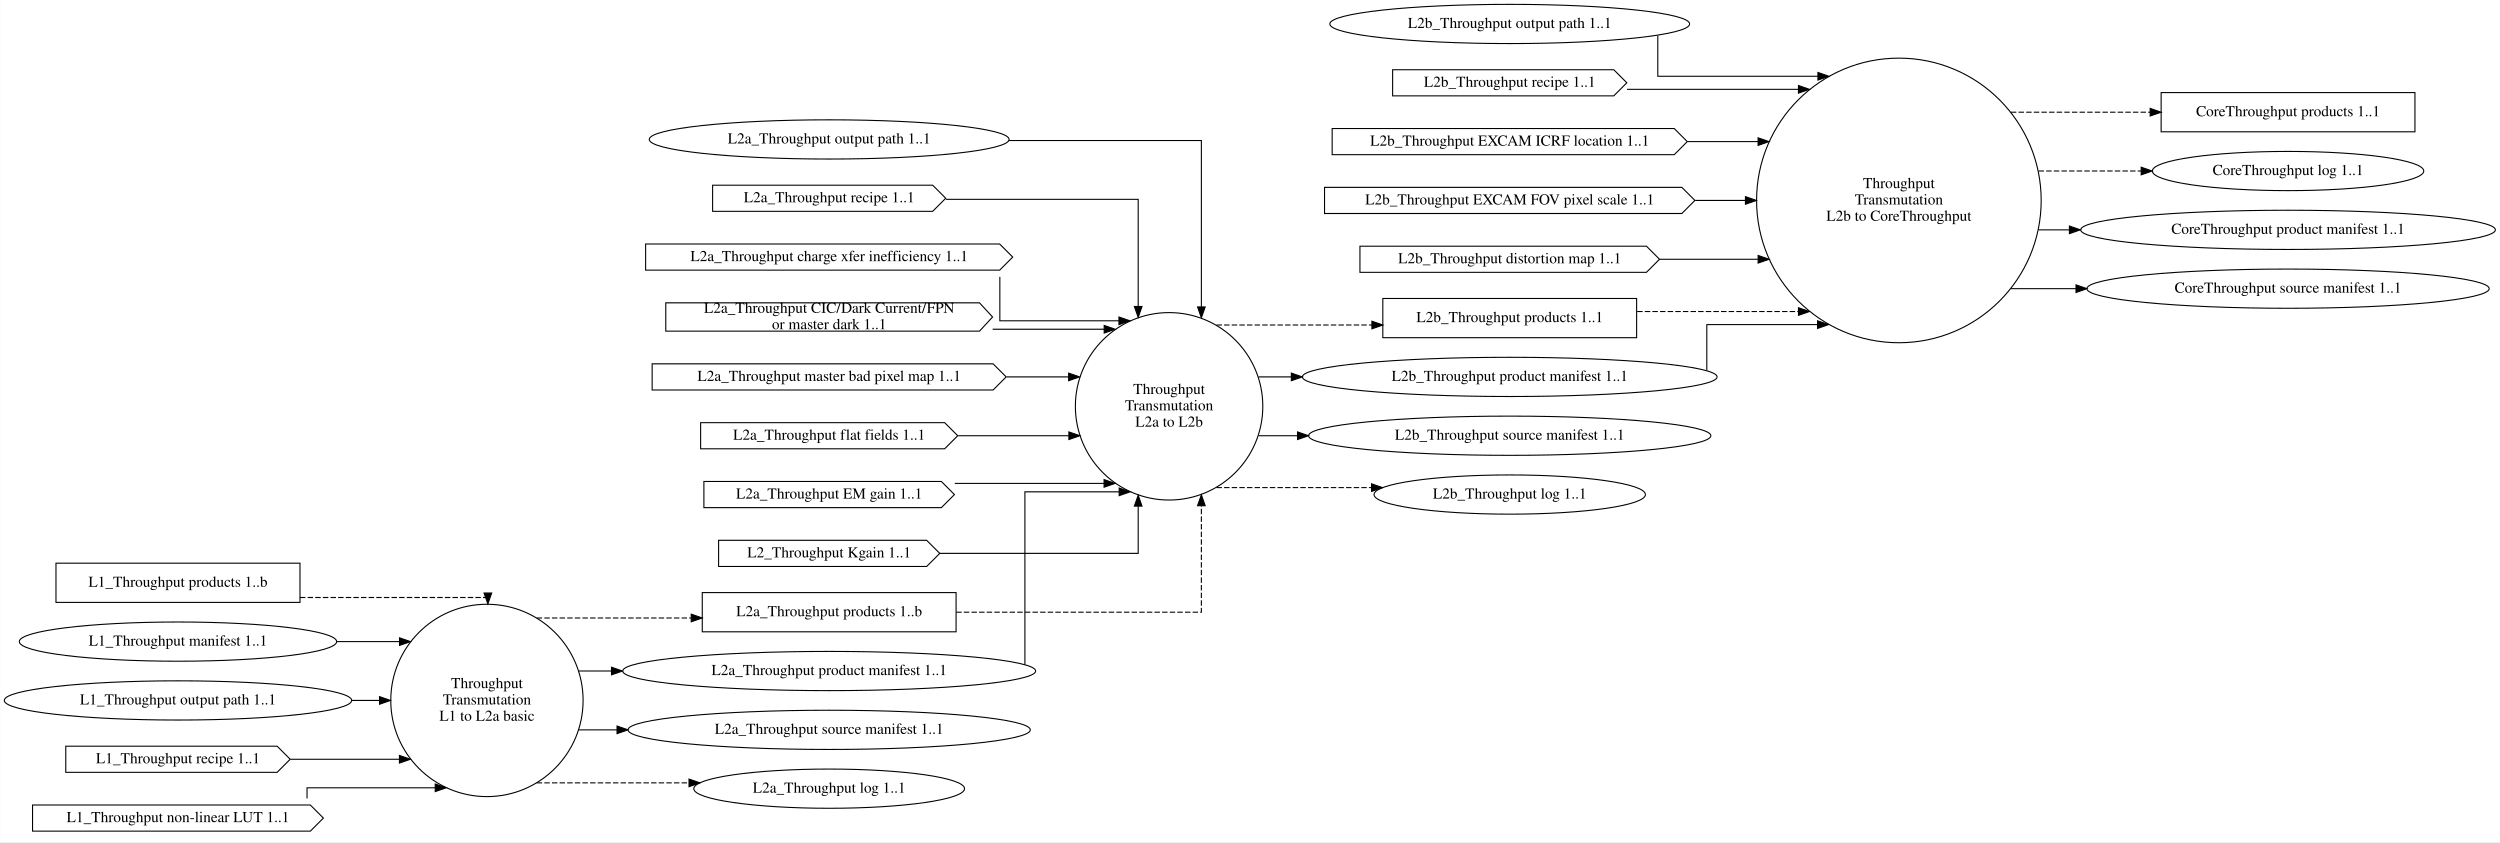
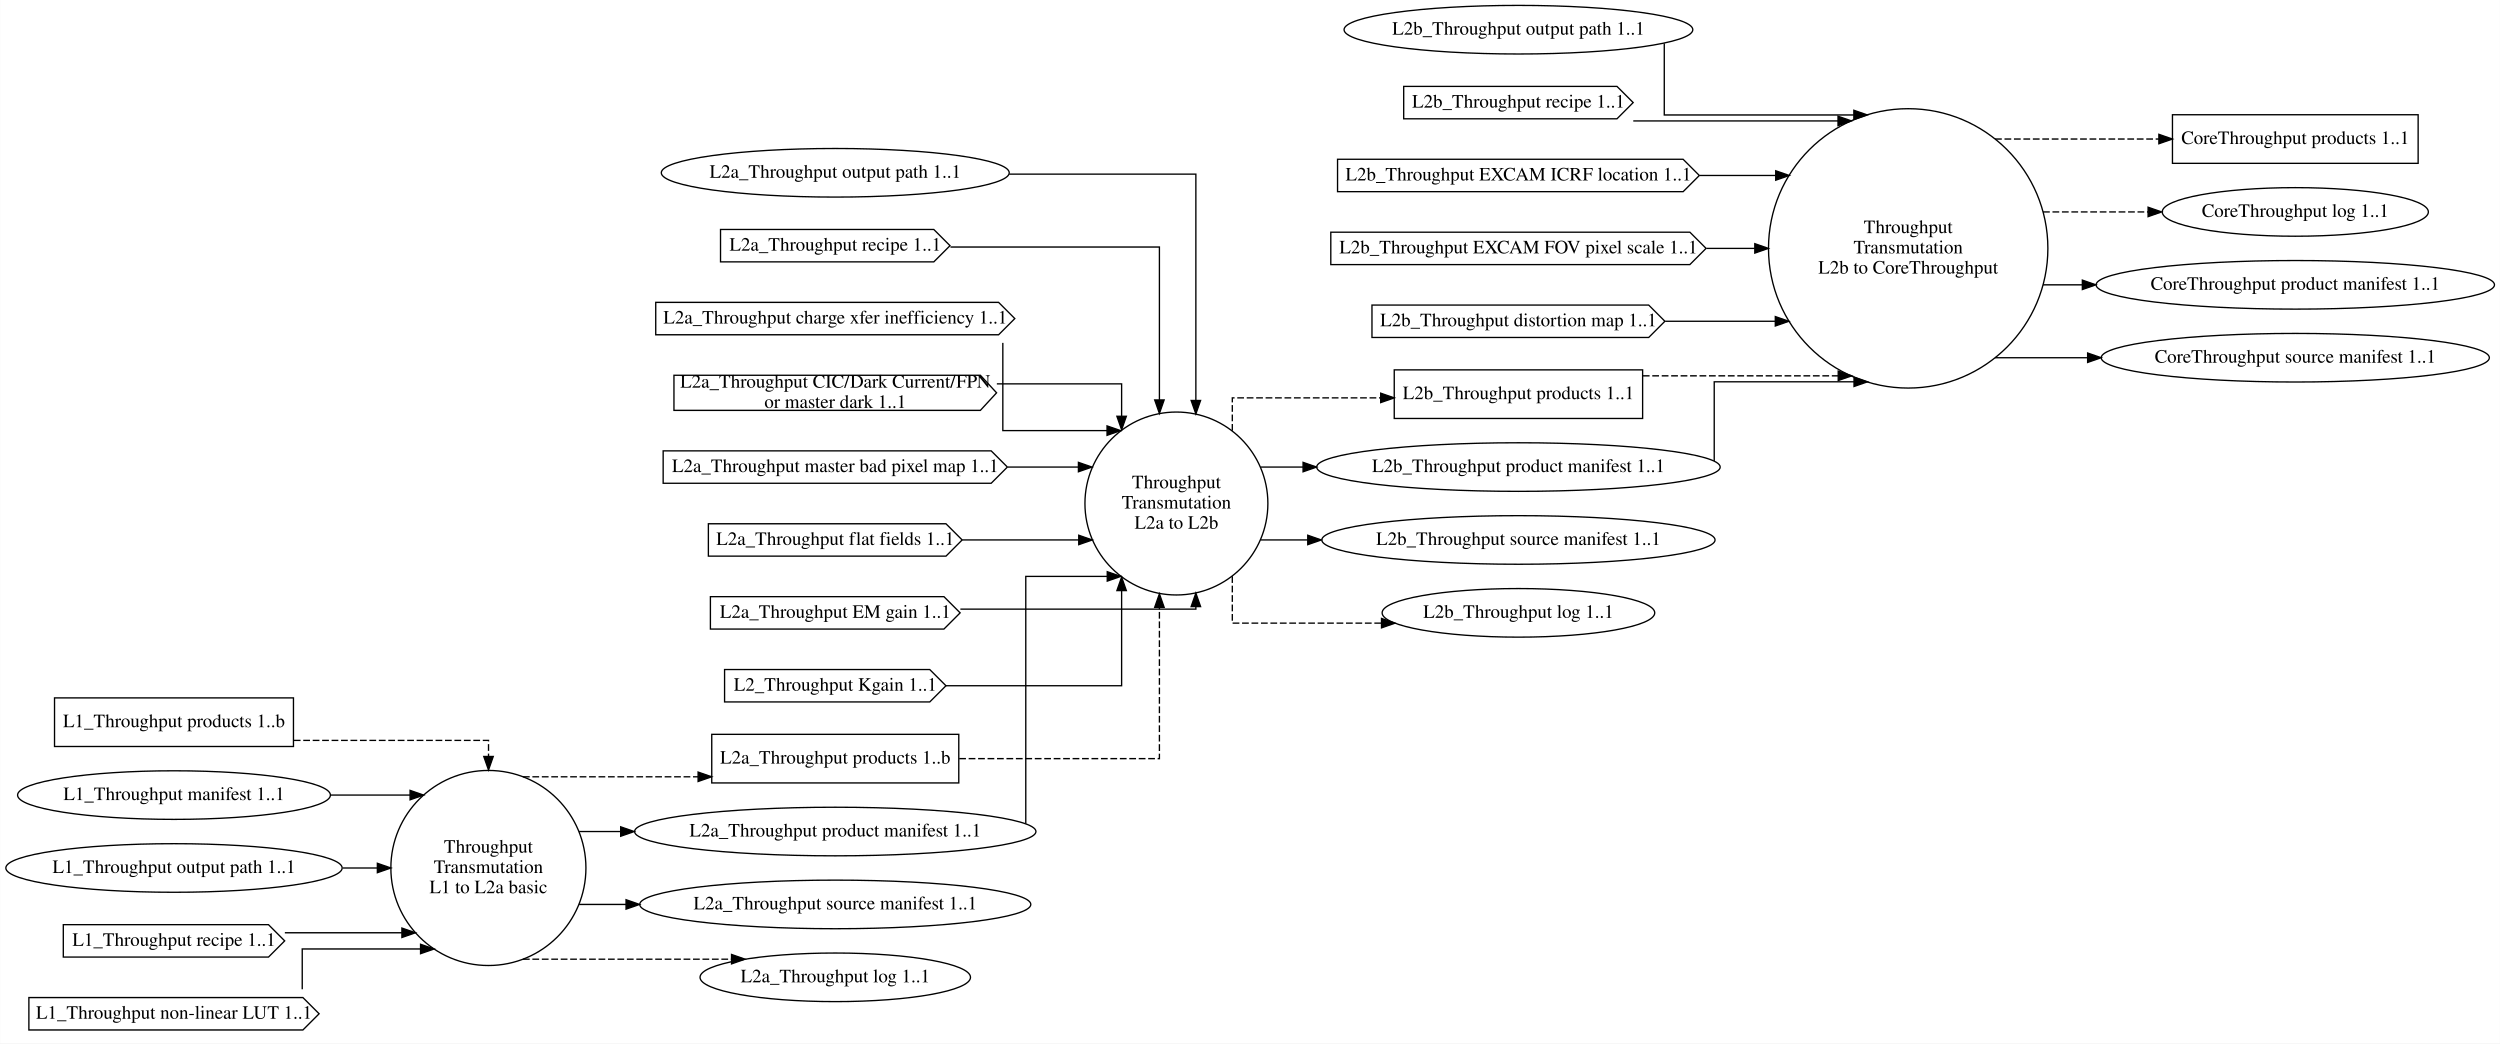
- <svg xmlns="http://www.w3.org/2000/svg" width="2295pt" height="773pt" viewBox="0.00 0.00 2294.71 773.00">
+ <svg xmlns="http://www.w3.org/2000/svg" width="1852pt" height="773pt" viewBox="0.00 0.00 1851.79 773.00">
  <g id="graph0" class="graph" transform="scale(1 1) rotate(0) translate(4 769)">
-     <polygon fill="white" stroke="transparent" points="-4,4 -4,-769 2290.71,-769 2290.71,4 -4,4" />
+     <polygon fill="white" stroke="transparent" points="-4,4 -4,-769 1847.79,-769 1847.79,4 -4,4" />
    <g id="node1" class="node">
-       <ellipse fill="none" stroke="black" cx="442.86" cy="-126" rx="88.28" ry="88.28" />
-       <text text-anchor="middle" x="442.86" y="-137.3" font-family="Times,serif" font-size="14.00">Throughput</text>
-       <text text-anchor="middle" x="442.86" y="-122.3" font-family="Times,serif" font-size="14.00">Transmutation</text>
-       <text text-anchor="middle" x="442.86" y="-107.3" font-family="Times,serif" font-size="14.00">L1 to L2a basic</text>
+       <ellipse fill="none" stroke="black" cx="357.7" cy="-126" rx="72.25" ry="72.25" />
+       <text text-anchor="middle" x="357.7" y="-137.3" font-family="Times,serif" font-size="14.00">Throughput</text>
+       <text text-anchor="middle" x="357.7" y="-122.3" font-family="Times,serif" font-size="14.00">Transmutation</text>
+       <text text-anchor="middle" x="357.7" y="-107.3" font-family="Times,serif" font-size="14.00">L1 to L2a basic</text>
    </g>
    <g id="node9" class="node">
-       <polygon fill="none" stroke="black" points="873.53,-225 640.53,-225 640.53,-189 873.53,-189 873.53,-225" />
-       <text text-anchor="middle" x="757.03" y="-203.3" font-family="Times,serif" font-size="14.00">L2a_Throughput products 1..b</text>
+       <polygon fill="none" stroke="black" points="706.16,-225 523.16,-225 523.16,-189 706.16,-189 706.16,-225" />
+       <text text-anchor="middle" x="614.66" y="-203.3" font-family="Times,serif" font-size="14.00">L2a_Throughput products 1..b</text>
    </g>
    <g id="edge6" class="edge">
-       <path fill="none" stroke="black" stroke-dasharray="5,2" d="M488.54,-201.69C488.54,-201.69 630.41,-201.69 630.41,-201.69" />
-       <polygon fill="black" stroke="black" points="630.41,-205.19 640.41,-201.69 630.41,-198.19 630.41,-205.19" />
+       <path fill="none" stroke="black" stroke-dasharray="5,2" d="M383.28,-193.56C383.28,-193.56 513.05,-193.56 513.05,-193.56" />
+       <polygon fill="black" stroke="black" points="513.05,-197.06 523.05,-193.56 513.05,-190.06 513.05,-197.06" />
    </g>
    <g id="node10" class="node">
-       <ellipse fill="none" stroke="black" cx="757.03" cy="-153" rx="189.57" ry="18" />
-       <text text-anchor="middle" x="757.03" y="-149.3" font-family="Times,serif" font-size="14.00">L2a_Throughput product manifest 1..1</text>
+       <ellipse fill="none" stroke="black" cx="614.66" cy="-153" rx="148.67" ry="18" />
+       <text text-anchor="middle" x="614.66" y="-149.3" font-family="Times,serif" font-size="14.00">L2a_Throughput product manifest 1..1</text>
    </g>
    <g id="edge7" class="edge">
-       <path fill="none" stroke="black" d="M527.05,-153C527.05,-153 557.22,-153 557.22,-153" />
-       <polygon fill="black" stroke="black" points="557.22,-156.5 567.22,-153 557.22,-149.5 557.22,-156.5" />
+       <path fill="none" stroke="black" d="M424.88,-153C424.88,-153 455.7,-153 455.7,-153" />
+       <polygon fill="black" stroke="black" points="455.7,-156.5 465.7,-153 455.7,-149.5 455.7,-156.5" />
    </g>
    <g id="node11" class="node">
-       <ellipse fill="none" stroke="black" cx="757.03" cy="-99" rx="184.67" ry="18" />
-       <text text-anchor="middle" x="757.03" y="-95.3" font-family="Times,serif" font-size="14.00">L2a_Throughput source manifest 1..1</text>
+       <ellipse fill="none" stroke="black" cx="614.66" cy="-99" rx="144.87" ry="18" />
+       <text text-anchor="middle" x="614.66" y="-95.3" font-family="Times,serif" font-size="14.00">L2a_Throughput source manifest 1..1</text>
    </g>
    <g id="edge8" class="edge">
-       <path fill="none" stroke="black" d="M527.05,-99C527.05,-99 562.3,-99 562.3,-99" />
-       <polygon fill="black" stroke="black" points="562.3,-102.5 572.3,-99 562.3,-95.5 562.3,-102.5" />
+       <path fill="none" stroke="black" d="M424.88,-99C424.88,-99 459.67,-99 459.67,-99" />
+       <polygon fill="black" stroke="black" points="459.67,-102.5 469.67,-99 459.67,-95.5 459.67,-102.5" />
    </g>
    <g id="node20" class="node">
-       <ellipse fill="none" stroke="black" cx="757.03" cy="-45" rx="124.28" ry="18" />
-       <text text-anchor="middle" x="757.03" y="-41.3" font-family="Times,serif" font-size="14.00">L2a_Throughput log 1..1</text>
+       <ellipse fill="none" stroke="black" cx="614.66" cy="-45" rx="100.18" ry="18" />
+       <text text-anchor="middle" x="614.66" y="-41.3" font-family="Times,serif" font-size="14.00">L2a_Throughput log 1..1</text>
    </g>
    <g id="edge9" class="edge">
-       <path fill="none" stroke="black" stroke-dasharray="5,2" d="M488.54,-50.31C488.54,-50.31 628.37,-50.31 628.37,-50.31" />
-       <polygon fill="black" stroke="black" points="628.37,-53.81 638.37,-50.31 628.37,-46.81 628.37,-53.81" />
+       <path fill="none" stroke="black" stroke-dasharray="5,2" d="M383.28,-58.44C383.28,-58.44 537.82,-58.44 537.82,-58.44" />
+       <polygon fill="black" stroke="black" points="537.82,-61.94 547.82,-58.44 537.82,-54.94 537.82,-61.94" />
    </g>
    <g id="node2" class="node">
-       <ellipse fill="none" stroke="black" cx="1069.08" cy="-396" rx="86.03" ry="86.03" />
-       <text text-anchor="middle" x="1069.08" y="-407.3" font-family="Times,serif" font-size="14.00">Throughput</text>
-       <text text-anchor="middle" x="1069.08" y="-392.3" font-family="Times,serif" font-size="14.00">Transmutation</text>
-       <text text-anchor="middle" x="1069.08" y="-377.3" font-family="Times,serif" font-size="14.00">L2a to L2b</text>
+       <ellipse fill="none" stroke="black" cx="867.38" cy="-396" rx="67.76" ry="67.76" />
+       <text text-anchor="middle" x="867.38" y="-407.3" font-family="Times,serif" font-size="14.00">Throughput</text>
+       <text text-anchor="middle" x="867.38" y="-392.3" font-family="Times,serif" font-size="14.00">Transmutation</text>
+       <text text-anchor="middle" x="867.38" y="-377.3" font-family="Times,serif" font-size="14.00">L2a to L2b</text>
    </g>
    <g id="node21" class="node">
-       <polygon fill="none" stroke="black" points="1498.28,-495 1265.28,-495 1265.28,-459 1498.28,-459 1498.28,-495" />
-       <text text-anchor="middle" x="1381.78" y="-473.3" font-family="Times,serif" font-size="14.00">L2b_Throughput products 1..1</text>
+       <polygon fill="none" stroke="black" points="1212.75,-495 1028.75,-495 1028.75,-459 1212.75,-459 1212.75,-495" />
+       <text text-anchor="middle" x="1120.75" y="-473.3" font-family="Times,serif" font-size="14.00">L2b_Throughput products 1..1</text>
    </g>
    <g id="edge20" class="edge">
-       <path fill="none" stroke="black" stroke-dasharray="5,2" d="M1112.56,-470.63C1112.56,-470.63 1255.27,-470.63 1255.27,-470.63" />
-       <polygon fill="black" stroke="black" points="1255.27,-474.13 1265.27,-470.63 1255.27,-467.13 1255.27,-474.13" />
+       <path fill="none" stroke="black" stroke-dasharray="5,2" d="M908.79,-449.92C908.79,-463.48 908.79,-474.25 908.79,-474.25 908.79,-474.25 1018.71,-474.25 1018.71,-474.25" />
+       <polygon fill="black" stroke="black" points="1018.71,-477.75 1028.71,-474.25 1018.71,-470.75 1018.71,-477.75" />
    </g>
    <g id="node22" class="node">
-       <ellipse fill="none" stroke="black" cx="1381.78" cy="-423" rx="190.37" ry="18" />
-       <text text-anchor="middle" x="1381.78" y="-419.3" font-family="Times,serif" font-size="14.00">L2b_Throughput product manifest 1..1</text>
+       <ellipse fill="none" stroke="black" cx="1120.75" cy="-423" rx="149.47" ry="18" />
+       <text text-anchor="middle" x="1120.75" y="-419.3" font-family="Times,serif" font-size="14.00">L2b_Throughput product manifest 1..1</text>
    </g>
    <g id="edge22" class="edge">
-       <path fill="none" stroke="black" d="M1151.24,-423C1151.24,-423 1181.31,-423 1181.31,-423" />
-       <polygon fill="black" stroke="black" points="1181.31,-426.5 1191.31,-423 1181.31,-419.5 1181.31,-426.5" />
+       <path fill="none" stroke="black" d="M929.69,-423C929.69,-423 961.21,-423 961.21,-423" />
+       <polygon fill="black" stroke="black" points="961.21,-426.5 971.21,-423 961.21,-419.5 961.21,-426.5" />
    </g>
    <g id="node23" class="node">
-       <ellipse fill="none" stroke="black" cx="1381.78" cy="-369" rx="184.67" ry="18" />
-       <text text-anchor="middle" x="1381.78" y="-365.3" font-family="Times,serif" font-size="14.00">L2b_Throughput source manifest 1..1</text>
+       <ellipse fill="none" stroke="black" cx="1120.75" cy="-369" rx="145.67" ry="18" />
+       <text text-anchor="middle" x="1120.75" y="-365.3" font-family="Times,serif" font-size="14.00">L2b_Throughput source manifest 1..1</text>
    </g>
    <g id="edge23" class="edge">
-       <path fill="none" stroke="black" d="M1151.24,-369C1151.24,-369 1186.98,-369 1186.98,-369" />
-       <polygon fill="black" stroke="black" points="1186.98,-372.5 1196.98,-369 1186.98,-365.5 1186.98,-372.5" />
+       <path fill="none" stroke="black" d="M929.69,-369C929.69,-369 964.68,-369 964.68,-369" />
+       <polygon fill="black" stroke="black" points="964.68,-372.5 974.68,-369 964.68,-365.5 964.68,-372.5" />
    </g>
    <g id="node29" class="node">
-       <ellipse fill="none" stroke="black" cx="1381.78" cy="-315" rx="124.58" ry="18" />
-       <text text-anchor="middle" x="1381.78" y="-311.3" font-family="Times,serif" font-size="14.00">L2b_Throughput log 1..1</text>
+       <ellipse fill="none" stroke="black" cx="1120.75" cy="-315" rx="100.98" ry="18" />
+       <text text-anchor="middle" x="1120.75" y="-311.3" font-family="Times,serif" font-size="14.00">L2b_Throughput log 1..1</text>
    </g>
    <g id="edge21" class="edge">
-       <path fill="none" stroke="black" stroke-dasharray="5,2" d="M1112.56,-321.37C1112.56,-321.37 1254.93,-321.37 1254.93,-321.37" />
-       <polygon fill="black" stroke="black" points="1254.93,-324.87 1264.93,-321.37 1254.93,-317.87 1254.93,-324.87" />
+       <path fill="none" stroke="black" stroke-dasharray="5,2" d="M908.79,-342.15C908.79,-323.59 908.79,-307.37 908.79,-307.37 908.79,-307.37 1019.32,-307.37 1019.32,-307.37" />
+       <polygon fill="black" stroke="black" points="1019.32,-310.87 1029.32,-307.37 1019.32,-303.87 1019.32,-310.87" />
    </g>
    <g id="node3" class="node">
-       <ellipse fill="none" stroke="black" cx="1739.03" cy="-585" rx="130.63" ry="130.63" />
-       <text text-anchor="middle" x="1739.03" y="-596.3" font-family="Times,serif" font-size="14.00">Throughput</text>
-       <text text-anchor="middle" x="1739.03" y="-581.3" font-family="Times,serif" font-size="14.00">Transmutation</text>
-       <text text-anchor="middle" x="1739.03" y="-566.3" font-family="Times,serif" font-size="14.00">L2b to CoreThroughput</text>
+       <ellipse fill="none" stroke="black" cx="1409.48" cy="-585" rx="103.48" ry="103.48" />
+       <text text-anchor="middle" x="1409.48" y="-596.3" font-family="Times,serif" font-size="14.00">Throughput</text>
+       <text text-anchor="middle" x="1409.48" y="-581.3" font-family="Times,serif" font-size="14.00">Transmutation</text>
+       <text text-anchor="middle" x="1409.48" y="-566.3" font-family="Times,serif" font-size="14.00">L2b to CoreThroughput</text>
    </g>
    <g id="node30" class="node">
-       <polygon fill="none" stroke="black" points="2212.78,-684 1979.78,-684 1979.78,-648 2212.78,-648 2212.78,-684" />
-       <text text-anchor="middle" x="2096.28" y="-662.3" font-family="Times,serif" font-size="14.00">CoreThroughput products 1..1</text>
+       <polygon fill="none" stroke="black" points="1787.25,-684 1605.25,-684 1605.25,-648 1787.25,-648 1787.25,-684" />
+       <text text-anchor="middle" x="1696.25" y="-662.3" font-family="Times,serif" font-size="14.00">CoreThroughput products 1..1</text>
    </g>
    <g id="edge31" class="edge">
-       <path fill="none" stroke="black" stroke-dasharray="5,2" d="M1841.88,-666C1841.88,-666 1969.71,-666 1969.71,-666" />
-       <polygon fill="black" stroke="black" points="1969.71,-669.5 1979.71,-666 1969.71,-662.5 1969.71,-669.5" />
+       <path fill="none" stroke="black" stroke-dasharray="5,2" d="M1473.83,-666C1473.83,-666 1595.19,-666 1595.19,-666" />
+       <polygon fill="black" stroke="black" points="1595.19,-669.5 1605.19,-666 1595.19,-662.5 1595.19,-669.5" />
    </g>
    <g id="node31" class="node">
-       <ellipse fill="none" stroke="black" cx="2096.28" cy="-612" rx="124.58" ry="18" />
-       <text text-anchor="middle" x="2096.28" y="-608.3" font-family="Times,serif" font-size="14.00">CoreThroughput log 1..1</text>
+       <ellipse fill="none" stroke="black" cx="1696.25" cy="-612" rx="98.58" ry="18" />
+       <text text-anchor="middle" x="1696.25" y="-608.3" font-family="Times,serif" font-size="14.00">CoreThroughput log 1..1</text>
    </g>
    <g id="edge32" class="edge">
-       <path fill="none" stroke="black" stroke-dasharray="5,2" d="M1867.25,-612C1867.25,-612 1961.47,-612 1961.47,-612" />
-       <polygon fill="black" stroke="black" points="1961.47,-615.5 1971.47,-612 1961.47,-608.5 1961.47,-615.5" />
+       <path fill="none" stroke="black" stroke-dasharray="5,2" d="M1509.37,-612C1509.37,-612 1587.2,-612 1587.2,-612" />
+       <polygon fill="black" stroke="black" points="1587.2,-615.5 1597.2,-612 1587.2,-608.5 1587.2,-615.5" />
    </g>
    <g id="node32" class="node">
-       <ellipse fill="none" stroke="black" cx="2096.28" cy="-558" rx="190.37" ry="18" />
-       <text text-anchor="middle" x="2096.28" y="-554.3" font-family="Times,serif" font-size="14.00">CoreThroughput product manifest 1..1</text>
+       <ellipse fill="none" stroke="black" cx="1696.25" cy="-558" rx="147.57" ry="18" />
+       <text text-anchor="middle" x="1696.25" y="-554.3" font-family="Times,serif" font-size="14.00">CoreThroughput product manifest 1..1</text>
    </g>
    <g id="edge33" class="edge">
-       <path fill="none" stroke="black" d="M1867.25,-558C1867.25,-558 1895.57,-558 1895.57,-558" />
-       <polygon fill="black" stroke="black" points="1895.57,-561.5 1905.57,-558 1895.57,-554.5 1895.57,-561.5" />
+       <path fill="none" stroke="black" d="M1509.37,-558C1509.37,-558 1538.5,-558 1538.5,-558" />
+       <polygon fill="black" stroke="black" points="1538.5,-561.5 1548.5,-558 1538.5,-554.5 1538.5,-561.5" />
    </g>
    <g id="node33" class="node">
-       <ellipse fill="none" stroke="black" cx="2096.28" cy="-504" rx="184.67" ry="18" />
-       <text text-anchor="middle" x="2096.28" y="-500.3" font-family="Times,serif" font-size="14.00">CoreThroughput source manifest 1..1</text>
+       <ellipse fill="none" stroke="black" cx="1696.25" cy="-504" rx="143.77" ry="18" />
+       <text text-anchor="middle" x="1696.25" y="-500.3" font-family="Times,serif" font-size="14.00">CoreThroughput source manifest 1..1</text>
    </g>
    <g id="edge34" class="edge">
-       <path fill="none" stroke="black" d="M1841.88,-504C1841.88,-504 1901.63,-504 1901.63,-504" />
-       <polygon fill="black" stroke="black" points="1901.63,-507.5 1911.63,-504 1901.63,-500.5 1901.63,-507.5" />
+       <path fill="none" stroke="black" d="M1473.83,-504C1473.83,-504 1542.41,-504 1542.41,-504" />
+       <polygon fill="black" stroke="black" points="1542.41,-507.5 1552.41,-504 1542.41,-500.5 1542.41,-507.5" />
    </g>
    <g id="node4" class="node">
-       <polygon fill="none" stroke="black" points="271.24,-252 47.24,-252 47.24,-216 271.24,-216 271.24,-252" />
-       <text text-anchor="middle" x="159.24" y="-230.3" font-family="Times,serif" font-size="14.00">L1_Throughput products 1..b</text>
+       <polygon fill="none" stroke="black" points="213.29,-252 36.29,-252 36.29,-216 213.29,-216 213.29,-252" />
+       <text text-anchor="middle" x="124.79" y="-230.3" font-family="Times,serif" font-size="14.00">L1_Throughput products 1..b</text>
    </g>
    <g id="edge1" class="edge">
-       <path fill="none" stroke="black" stroke-dasharray="5,2" d="M271.26,-220.5C350.87,-220.5 443.71,-220.5 443.71,-220.5 443.71,-220.5 443.71,-219.91 443.71,-219.91" />
-       <polygon fill="black" stroke="black" points="447.21,-224.59 443.71,-214.59 440.21,-224.59 447.21,-224.59" />
+       <path fill="none" stroke="black" stroke-dasharray="5,2" d="M213.54,-220.5C279.39,-220.5 357.79,-220.5 357.79,-220.5 357.79,-220.5 357.79,-208.58 357.79,-208.58" />
+       <polygon fill="black" stroke="black" points="361.29,-208.58 357.79,-198.58 354.29,-208.58 361.29,-208.58" />
    </g>
    <g id="node5" class="node">
-       <ellipse fill="none" stroke="black" cx="159.24" cy="-180" rx="145.67" ry="18" />
-       <text text-anchor="middle" x="159.24" y="-176.3" font-family="Times,serif" font-size="14.00">L1_Throughput manifest 1..1</text>
+       <ellipse fill="none" stroke="black" cx="124.79" cy="-180" rx="115.88" ry="18" />
+       <text text-anchor="middle" x="124.79" y="-176.3" font-family="Times,serif" font-size="14.00">L1_Throughput manifest 1..1</text>
    </g>
    <g id="edge2" class="edge">
-       <path fill="none" stroke="black" d="M305.2,-180C305.2,-180 362.61,-180 362.61,-180" />
-       <polygon fill="black" stroke="black" points="362.61,-183.5 372.61,-180 362.61,-176.5 362.61,-183.5" />
+       <path fill="none" stroke="black" d="M240.56,-180C240.56,-180 299.68,-180 299.68,-180" />
+       <polygon fill="black" stroke="black" points="299.68,-183.5 309.68,-180 299.68,-176.5 299.68,-183.5" />
    </g>
    <g id="node6" class="node">
-       <ellipse fill="none" stroke="black" cx="159.24" cy="-126" rx="159.47" ry="18" />
-       <text text-anchor="middle" x="159.24" y="-122.3" font-family="Times,serif" font-size="14.00">L1_Throughput output path 1..1</text>
+       <ellipse fill="none" stroke="black" cx="124.79" cy="-126" rx="124.58" ry="18" />
+       <text text-anchor="middle" x="124.79" y="-122.3" font-family="Times,serif" font-size="14.00">L1_Throughput output path 1..1</text>
    </g>
    <g id="edge3" class="edge">
-       <path fill="none" stroke="black" d="M318.87,-126C318.87,-126 344.26,-126 344.26,-126" />
-       <polygon fill="black" stroke="black" points="344.26,-129.5 354.26,-126 344.26,-122.5 344.26,-129.5" />
+       <path fill="none" stroke="black" d="M249.77,-126C249.77,-126 275.44,-126 275.44,-126" />
+       <polygon fill="black" stroke="black" points="275.44,-129.5 285.44,-126 275.44,-122.5 275.44,-129.5" />
    </g>
    <g id="node7" class="node">
-       <polygon fill="none" stroke="black" points="250.24,-84 56.24,-84 56.24,-60 250.24,-60 262.24,-72 250.24,-84" />
-       <text text-anchor="middle" x="159.24" y="-68.3" font-family="Times,serif" font-size="14.00">L1_Throughput recipe 1..1</text>
+       <polygon fill="none" stroke="black" points="194.79,-84 42.79,-84 42.79,-60 194.79,-60 206.79,-72 194.79,-84" />
+       <text text-anchor="middle" x="124.79" y="-68.3" font-family="Times,serif" font-size="14.00">L1_Throughput recipe 1..1</text>
    </g>
    <g id="edge4" class="edge">
-       <path fill="none" stroke="black" d="M262.43,-72C262.43,-72 362.54,-72 362.54,-72" />
-       <polygon fill="black" stroke="black" points="362.54,-75.5 372.54,-72 362.54,-68.5 362.54,-75.5" />
+       <path fill="none" stroke="black" d="M206.91,-78C206.91,-78 293.63,-78 293.63,-78" />
+       <polygon fill="black" stroke="black" points="293.63,-81.5 303.63,-78 293.63,-74.5 293.63,-81.5" />
    </g>
    <g id="node8" class="node">
-       <polygon fill="none" stroke="black" points="280.74,-30 25.74,-30 25.74,-6 280.74,-6 292.74,-18 280.74,-30" />
-       <text text-anchor="middle" x="159.24" y="-14.3" font-family="Times,serif" font-size="14.00">L1_Throughput non-linear LUT 1..1</text>
+       <polygon fill="none" stroke="black" points="220.29,-30 17.29,-30 17.29,-6 220.29,-6 232.29,-18 220.29,-30" />
+       <text text-anchor="middle" x="124.79" y="-14.3" font-family="Times,serif" font-size="14.00">L1_Throughput non-linear LUT 1..1</text>
    </g>
    <g id="edge5" class="edge">
-       <path fill="none" stroke="black" d="M277.71,-36.08C277.71,-41.39 277.71,-45.81 277.71,-45.81 277.71,-45.81 395.39,-45.81 395.39,-45.81" />
-       <polygon fill="black" stroke="black" points="395.39,-49.31 405.39,-45.81 395.39,-42.31 395.39,-49.31" />
+       <path fill="none" stroke="black" d="M219.79,-36.15C219.79,-49.74 219.79,-66 219.79,-66 219.79,-66 307.44,-66 307.44,-66" />
+       <polygon fill="black" stroke="black" points="307.44,-69.5 317.44,-66 307.44,-62.5 307.44,-69.5" />
    </g>
    <g id="edge10" class="edge">
-       <path fill="none" stroke="black" stroke-dasharray="5,2" d="M873.66,-207C972.64,-207 1098.71,-207 1098.71,-207 1098.71,-207 1098.71,-304.75 1098.71,-304.75" />
-       <polygon fill="black" stroke="black" points="1095.21,-304.75 1098.71,-314.75 1102.21,-304.75 1095.21,-304.75" />
+       <path fill="none" stroke="black" stroke-dasharray="5,2" d="M706.47,-207C774.26,-207 854.79,-207 854.79,-207 854.79,-207 854.79,-319.1 854.79,-319.1" />
+       <polygon fill="black" stroke="black" points="851.29,-319.1 854.79,-329.1 858.29,-319.1 851.29,-319.1" />
    </g>
    <g id="edge19" class="edge">
-       <path fill="none" stroke="black" d="M936.71,-158.85C936.71,-188.16 936.71,-317.49 936.71,-317.49 936.71,-317.49 1023.26,-317.49 1023.26,-317.49" />
-       <polygon fill="black" stroke="black" points="1023.26,-320.99 1033.26,-317.49 1023.26,-313.99 1023.26,-320.99" />
+       <path fill="none" stroke="black" d="M755.79,-158.86C755.79,-190.76 755.79,-342 755.79,-342 755.79,-342 816.15,-342 816.15,-342" />
+       <polygon fill="black" stroke="black" points="816.15,-345.5 826.15,-342 816.15,-338.5 816.15,-345.5" />
    </g>
    <g id="node12" class="node">
-       <ellipse fill="none" stroke="black" cx="757.03" cy="-641" rx="165.17" ry="18" />
-       <text text-anchor="middle" x="757.03" y="-637.3" font-family="Times,serif" font-size="14.00">L2a_Throughput output path 1..1</text>
+       <ellipse fill="none" stroke="black" cx="614.66" cy="-641" rx="128.88" ry="18" />
+       <text text-anchor="middle" x="614.66" y="-637.3" font-family="Times,serif" font-size="14.00">L2a_Throughput output path 1..1</text>
    </g>
    <g id="edge12" class="edge">
-       <path fill="none" stroke="black" d="M921.87,-640C1009.24,-640 1098.71,-640 1098.71,-640 1098.71,-640 1098.71,-487.25 1098.71,-487.25" />
-       <polygon fill="black" stroke="black" points="1102.21,-487.25 1098.71,-477.25 1095.21,-487.25 1102.21,-487.25" />
+       <path fill="none" stroke="black" d="M743.53,-640C811.84,-640 881.79,-640 881.79,-640 881.79,-640 881.79,-472.35 881.79,-472.35" />
+       <polygon fill="black" stroke="black" points="885.29,-472.35 881.79,-462.35 878.29,-472.35 885.29,-472.35" />
    </g>
    <g id="node13" class="node">
-       <polygon fill="none" stroke="black" points="852.03,-599 650.03,-599 650.03,-575 852.03,-575 864.03,-587 852.03,-599" />
-       <text text-anchor="middle" x="757.03" y="-583.3" font-family="Times,serif" font-size="14.00">L2a_Throughput recipe 1..1</text>
+       <polygon fill="none" stroke="black" points="687.66,-599 529.66,-599 529.66,-575 687.66,-575 699.66,-587 687.66,-599" />
+       <text text-anchor="middle" x="614.66" y="-583.3" font-family="Times,serif" font-size="14.00">L2a_Throughput recipe 1..1</text>
    </g>
    <g id="edge13" class="edge">
-       <path fill="none" stroke="black" d="M864.28,-586C944.61,-586 1040.71,-586 1040.71,-586 1040.71,-586 1040.71,-487.68 1040.71,-487.68" />
-       <polygon fill="black" stroke="black" points="1044.21,-487.68 1040.71,-477.68 1037.21,-487.68 1044.21,-487.68" />
+       <path fill="none" stroke="black" d="M700,-586C769.02,-586 854.79,-586 854.79,-586 854.79,-586 854.79,-472.72 854.79,-472.72" />
+       <polygon fill="black" stroke="black" points="858.29,-472.72 854.79,-462.72 851.29,-472.72 858.29,-472.72" />
    </g>
    <g id="node14" class="node">
-       <polygon fill="none" stroke="black" points="913.53,-545 588.53,-545 588.53,-521 913.53,-521 925.53,-533 913.53,-545" />
-       <text text-anchor="middle" x="757.03" y="-529.3" font-family="Times,serif" font-size="14.00">L2a_Throughput charge xfer inefficiency 1..1</text>
+       <polygon fill="none" stroke="black" points="735.66,-545 481.66,-545 481.66,-521 735.66,-521 747.66,-533 735.66,-545" />
+       <text text-anchor="middle" x="614.66" y="-529.3" font-family="Times,serif" font-size="14.00">L2a_Throughput charge xfer inefficiency 1..1</text>
    </g>
    <g id="edge14" class="edge">
-       <path fill="none" stroke="black" d="M913.71,-514.81C913.71,-497.64 913.71,-474.51 913.71,-474.51 913.71,-474.51 1023.05,-474.51 1023.05,-474.51" />
-       <polygon fill="black" stroke="black" points="1023.05,-478.01 1033.05,-474.51 1023.05,-471.01 1023.05,-478.01" />
+       <path fill="none" stroke="black" d="M738.79,-514.99C738.79,-490.58 738.79,-450 738.79,-450 738.79,-450 815.99,-450 815.99,-450" />
+       <polygon fill="black" stroke="black" points="815.99,-453.5 825.99,-450 815.99,-446.5 815.99,-453.5" />
    </g>
    <g id="node15" class="node">
-       <polygon fill="none" stroke="black" points="895.03,-491 607.03,-491 607.03,-465 895.03,-465 907.03,-478 895.03,-491" />
-       <text text-anchor="middle" x="757.03" y="-481.8" font-family="Times,serif" font-size="14.00">L2a_Throughput CIC/Dark Current/FPN</text>
-       <text text-anchor="middle" x="757.03" y="-466.8" font-family="Times,serif" font-size="14.00"> or master dark 1..1</text>
+       <polygon fill="none" stroke="black" points="722.16,-491 495.16,-491 495.16,-465 722.16,-465 734.16,-478 722.16,-491" />
+       <text text-anchor="middle" x="614.66" y="-481.8" font-family="Times,serif" font-size="14.00">L2a_Throughput CIC/Dark Current/FPN</text>
+       <text text-anchor="middle" x="614.66" y="-466.8" font-family="Times,serif" font-size="14.00"> or master dark 1..1</text>
    </g>
    <g id="edge15" class="edge">
-       <path fill="none" stroke="black" d="M907.12,-466.76C907.12,-466.76 1009.5,-466.76 1009.5,-466.76" />
-       <polygon fill="black" stroke="black" points="1009.5,-470.26 1019.5,-466.76 1009.5,-463.26 1009.5,-470.26" />
+       <path fill="none" stroke="black" d="M734.36,-484.63C782.48,-484.63 826.79,-484.63 826.79,-484.63 826.79,-484.63 826.79,-460.62 826.79,-460.62" />
+       <polygon fill="black" stroke="black" points="830.29,-460.62 826.79,-450.62 823.29,-460.62 830.29,-460.62" />
    </g>
    <g id="node16" class="node">
-       <polygon fill="none" stroke="black" points="907.53,-435 594.53,-435 594.53,-411 907.53,-411 919.53,-423 907.53,-435" />
-       <text text-anchor="middle" x="757.03" y="-419.3" font-family="Times,serif" font-size="14.00">L2a_Throughput master bad pixel map 1..1</text>
+       <polygon fill="none" stroke="black" points="730.16,-435 487.16,-435 487.16,-411 730.16,-411 742.16,-423 730.16,-435" />
+       <text text-anchor="middle" x="614.66" y="-419.3" font-family="Times,serif" font-size="14.00">L2a_Throughput master bad pixel map 1..1</text>
    </g>
    <g id="edge16" class="edge">
-       <path fill="none" stroke="black" d="M919.91,-423C919.91,-423 976.85,-423 976.85,-423" />
-       <polygon fill="black" stroke="black" points="976.85,-426.5 986.85,-423 976.85,-419.5 976.85,-426.5" />
+       <path fill="none" stroke="black" d="M742.5,-423C742.5,-423 794.79,-423 794.79,-423" />
+       <polygon fill="black" stroke="black" points="794.79,-426.5 804.79,-423 794.79,-419.5 794.79,-426.5" />
    </g>
    <g id="node17" class="node">
-       <polygon fill="none" stroke="black" points="863.03,-381 639.03,-381 639.03,-357 863.03,-357 875.03,-369 863.03,-381" />
-       <text text-anchor="middle" x="757.03" y="-365.3" font-family="Times,serif" font-size="14.00">L2a_Throughput flat fields 1..1</text>
+       <polygon fill="none" stroke="black" points="696.66,-381 520.66,-381 520.66,-357 696.66,-357 708.66,-369 696.66,-381" />
+       <text text-anchor="middle" x="614.66" y="-365.3" font-family="Times,serif" font-size="14.00">L2a_Throughput flat fields 1..1</text>
    </g>
    <g id="edge17" class="edge">
-       <path fill="none" stroke="black" d="M875.45,-369C875.45,-369 977.1,-369 977.1,-369" />
-       <polygon fill="black" stroke="black" points="977.1,-372.5 987.1,-369 977.1,-365.5 977.1,-372.5" />
+       <path fill="none" stroke="black" d="M708.77,-369C708.77,-369 795.03,-369 795.03,-369" />
+       <polygon fill="black" stroke="black" points="795.03,-372.5 805.03,-369 795.03,-365.5 795.03,-372.5" />
    </g>
    <g id="node18" class="node">
-       <polygon fill="none" stroke="black" points="860.03,-327 642.03,-327 642.03,-303 860.03,-303 872.03,-315 860.03,-327" />
-       <text text-anchor="middle" x="757.03" y="-311.3" font-family="Times,serif" font-size="14.00">L2a_Throughput EM gain 1..1</text>
+       <polygon fill="none" stroke="black" points="695.16,-327 522.16,-327 522.16,-303 695.16,-303 707.16,-315 695.16,-327" />
+       <text text-anchor="middle" x="614.66" y="-311.3" font-family="Times,serif" font-size="14.00">L2a_Throughput EM gain 1..1</text>
    </g>
    <g id="edge18" class="edge">
-       <path fill="none" stroke="black" d="M872.34,-325.24C872.34,-325.24 1009.4,-325.24 1009.4,-325.24" />
-       <polygon fill="black" stroke="black" points="1009.4,-328.74 1019.4,-325.24 1009.4,-321.74 1009.4,-328.74" />
+       <path fill="none" stroke="black" d="M707.34,-317.75C784.49,-317.75 881.79,-317.75 881.79,-317.75 881.79,-317.75 881.79,-319.63 881.79,-319.63" />
+       <polygon fill="black" stroke="black" points="878.29,-319.63 881.79,-329.63 885.29,-319.63 878.29,-319.63" />
    </g>
    <g id="node19" class="node">
-       <polygon fill="none" stroke="black" points="846.53,-273 655.53,-273 655.53,-249 846.53,-249 858.53,-261 846.53,-273" />
-       <text text-anchor="middle" x="757.03" y="-257.3" font-family="Times,serif" font-size="14.00">L2_Throughput Kgain 1..1</text>
+       <polygon fill="none" stroke="black" points="684.66,-273 532.66,-273 532.66,-249 684.66,-249 696.66,-261 684.66,-273" />
+       <text text-anchor="middle" x="614.66" y="-257.3" font-family="Times,serif" font-size="14.00">L2_Throughput Kgain 1..1</text>
    </g>
    <g id="edge11" class="edge">
-       <path fill="none" stroke="black" d="M858.65,-261C940.04,-261 1040.71,-261 1040.71,-261 1040.71,-261 1040.71,-304.36 1040.71,-304.36" />
-       <polygon fill="black" stroke="black" points="1037.21,-304.36 1040.71,-314.36 1044.21,-304.36 1037.21,-304.36" />
+       <path fill="none" stroke="black" d="M696.68,-261C756.37,-261 826.79,-261 826.79,-261 826.79,-261 826.79,-331.48 826.79,-331.48" />
+       <polygon fill="black" stroke="black" points="823.29,-331.48 826.79,-341.48 830.29,-331.48 823.29,-331.48" />
    </g>
    <g id="edge24" class="edge">
-       <path fill="none" stroke="black" stroke-dasharray="5,2" d="M1498.76,-483C1498.76,-483 1646.86,-483 1646.86,-483" />
-       <polygon fill="black" stroke="black" points="1646.86,-486.5 1656.86,-483 1646.86,-479.5 1646.86,-486.5" />
+       <path fill="none" stroke="black" stroke-dasharray="5,2" d="M1212.9,-490.59C1212.9,-490.59 1357.65,-490.59 1357.65,-490.59" />
+       <polygon fill="black" stroke="black" points="1357.65,-494.09 1367.65,-490.59 1357.65,-487.09 1357.65,-494.09" />
    </g>
    <g id="edge25" class="edge">
-       <path fill="none" stroke="black" d="M1562.71,-428.89C1562.71,-441.7 1562.71,-471 1562.71,-471 1562.71,-471 1664.38,-471 1664.38,-471" />
-       <polygon fill="black" stroke="black" points="1664.38,-474.5 1674.38,-471 1664.38,-467.5 1664.38,-474.5" />
+       <path fill="none" stroke="black" d="M1265.79,-427.54C1265.79,-442.03 1265.79,-486.17 1265.79,-486.17 1265.79,-486.17 1369.35,-486.17 1369.35,-486.17" />
+       <polygon fill="black" stroke="black" points="1369.35,-489.68 1379.35,-486.17 1369.35,-482.68 1369.35,-489.68" />
    </g>
    <g id="node24" class="node">
-       <ellipse fill="none" stroke="black" cx="1381.78" cy="-747" rx="165.17" ry="18" />
-       <text text-anchor="middle" x="1381.78" y="-743.3" font-family="Times,serif" font-size="14.00">L2b_Throughput output path 1..1</text>
+       <ellipse fill="none" stroke="black" cx="1120.75" cy="-747" rx="129.18" ry="18" />
+       <text text-anchor="middle" x="1120.75" y="-743.3" font-family="Times,serif" font-size="14.00">L2b_Throughput output path 1..1</text>
    </g>
    <g id="edge26" class="edge">
-       <path fill="none" stroke="black" d="M1517.71,-736.35C1517.71,-722.21 1517.71,-699 1517.71,-699 1517.71,-699 1664.72,-699 1664.72,-699" />
-       <polygon fill="black" stroke="black" points="1664.72,-702.5 1674.72,-699 1664.72,-695.5 1664.72,-702.5" />
+       <path fill="none" stroke="black" d="M1228.79,-736.85C1228.79,-718.99 1228.79,-683.83 1228.79,-683.83 1228.79,-683.83 1369.23,-683.83 1369.23,-683.83" />
+       <polygon fill="black" stroke="black" points="1369.23,-687.33 1379.23,-683.83 1369.23,-680.33 1369.23,-687.33" />
    </g>
    <g id="node25" class="node">
-       <polygon fill="none" stroke="black" points="1477.28,-705 1274.28,-705 1274.28,-681 1477.28,-681 1489.28,-693 1477.28,-705" />
-       <text text-anchor="middle" x="1381.78" y="-689.3" font-family="Times,serif" font-size="14.00">L2b_Throughput recipe 1..1</text>
+       <polygon fill="none" stroke="black" points="1193.75,-705 1035.75,-705 1035.75,-681 1193.75,-681 1205.75,-693 1193.75,-705" />
+       <text text-anchor="middle" x="1120.75" y="-689.3" font-family="Times,serif" font-size="14.00">L2b_Throughput recipe 1..1</text>
    </g>
    <g id="edge27" class="edge">
-       <path fill="none" stroke="black" d="M1489.45,-687C1489.45,-687 1646.84,-687 1646.84,-687" />
-       <polygon fill="black" stroke="black" points="1646.84,-690.5 1656.84,-687 1646.84,-683.5 1646.84,-690.5" />
+       <path fill="none" stroke="black" d="M1205.82,-679.41C1205.82,-679.41 1357.49,-679.41 1357.49,-679.41" />
+       <polygon fill="black" stroke="black" points="1357.49,-682.91 1367.49,-679.41 1357.49,-675.91 1357.49,-682.91" />
    </g>
    <g id="node26" class="node">
-       <polygon fill="none" stroke="black" points="1532.78,-651 1218.78,-651 1218.78,-627 1532.78,-627 1544.78,-639 1532.78,-651" />
-       <text text-anchor="middle" x="1381.78" y="-635.3" font-family="Times,serif" font-size="14.00">L2b_Throughput EXCAM ICRF location 1..1</text>
+       <polygon fill="none" stroke="black" points="1242.75,-651 986.75,-651 986.75,-627 1242.75,-627 1254.75,-639 1242.75,-651" />
+       <text text-anchor="middle" x="1120.75" y="-635.3" font-family="Times,serif" font-size="14.00">L2b_Throughput EXCAM ICRF location 1..1</text>
    </g>
    <g id="edge28" class="edge">
-       <path fill="none" stroke="black" d="M1544.99,-639C1544.99,-639 1609.77,-639 1609.77,-639" />
-       <polygon fill="black" stroke="black" points="1609.77,-642.5 1619.77,-639 1609.77,-635.5 1609.77,-642.5" />
+       <path fill="none" stroke="black" d="M1254.97,-639C1254.97,-639 1311.35,-639 1311.35,-639" />
+       <polygon fill="black" stroke="black" points="1311.35,-642.5 1321.35,-639 1311.35,-635.5 1311.35,-642.5" />
    </g>
    <g id="node27" class="node">
-       <polygon fill="none" stroke="black" points="1539.78,-597 1211.78,-597 1211.78,-573 1539.78,-573 1551.78,-585 1539.78,-597" />
-       <text text-anchor="middle" x="1381.78" y="-581.3" font-family="Times,serif" font-size="14.00">L2b_Throughput EXCAM FOV pixel scale 1..1</text>
+       <polygon fill="none" stroke="black" points="1247.75,-597 981.75,-597 981.75,-573 1247.75,-573 1259.75,-585 1247.75,-597" />
+       <text text-anchor="middle" x="1120.75" y="-581.3" font-family="Times,serif" font-size="14.00">L2b_Throughput EXCAM FOV pixel scale 1..1</text>
    </g>
    <g id="edge29" class="edge">
-       <path fill="none" stroke="black" d="M1552.04,-585C1552.04,-585 1598.17,-585 1598.17,-585" />
-       <polygon fill="black" stroke="black" points="1598.17,-588.5 1608.17,-585 1598.17,-581.5 1598.17,-588.5" />
+       <path fill="none" stroke="black" d="M1260.04,-585C1260.04,-585 1295.86,-585 1295.86,-585" />
+       <polygon fill="black" stroke="black" points="1295.86,-588.5 1305.86,-585 1295.86,-581.5 1295.86,-588.5" />
    </g>
    <g id="node28" class="node">
-       <polygon fill="none" stroke="black" points="1507.28,-543 1244.28,-543 1244.28,-519 1507.28,-519 1519.28,-531 1507.28,-543" />
-       <text text-anchor="middle" x="1381.78" y="-527.3" font-family="Times,serif" font-size="14.00">L2b_Throughput distortion map 1..1</text>
+       <polygon fill="none" stroke="black" points="1217.25,-543 1012.25,-543 1012.25,-519 1217.25,-519 1229.25,-531 1217.25,-543" />
+       <text text-anchor="middle" x="1120.75" y="-527.3" font-family="Times,serif" font-size="14.00">L2b_Throughput distortion map 1..1</text>
    </g>
    <g id="edge30" class="edge">
-       <path fill="none" stroke="black" d="M1519.39,-531C1519.39,-531 1609.82,-531 1609.82,-531" />
-       <polygon fill="black" stroke="black" points="1609.82,-534.5 1619.82,-531 1609.82,-527.5 1609.82,-534.5" />
+       <path fill="none" stroke="black" d="M1229.5,-531C1229.5,-531 1311.04,-531 1311.04,-531" />
+       <polygon fill="black" stroke="black" points="1311.04,-534.5 1321.04,-531 1311.04,-527.5 1311.04,-534.5" />
    </g>
  </g>
</svg>
